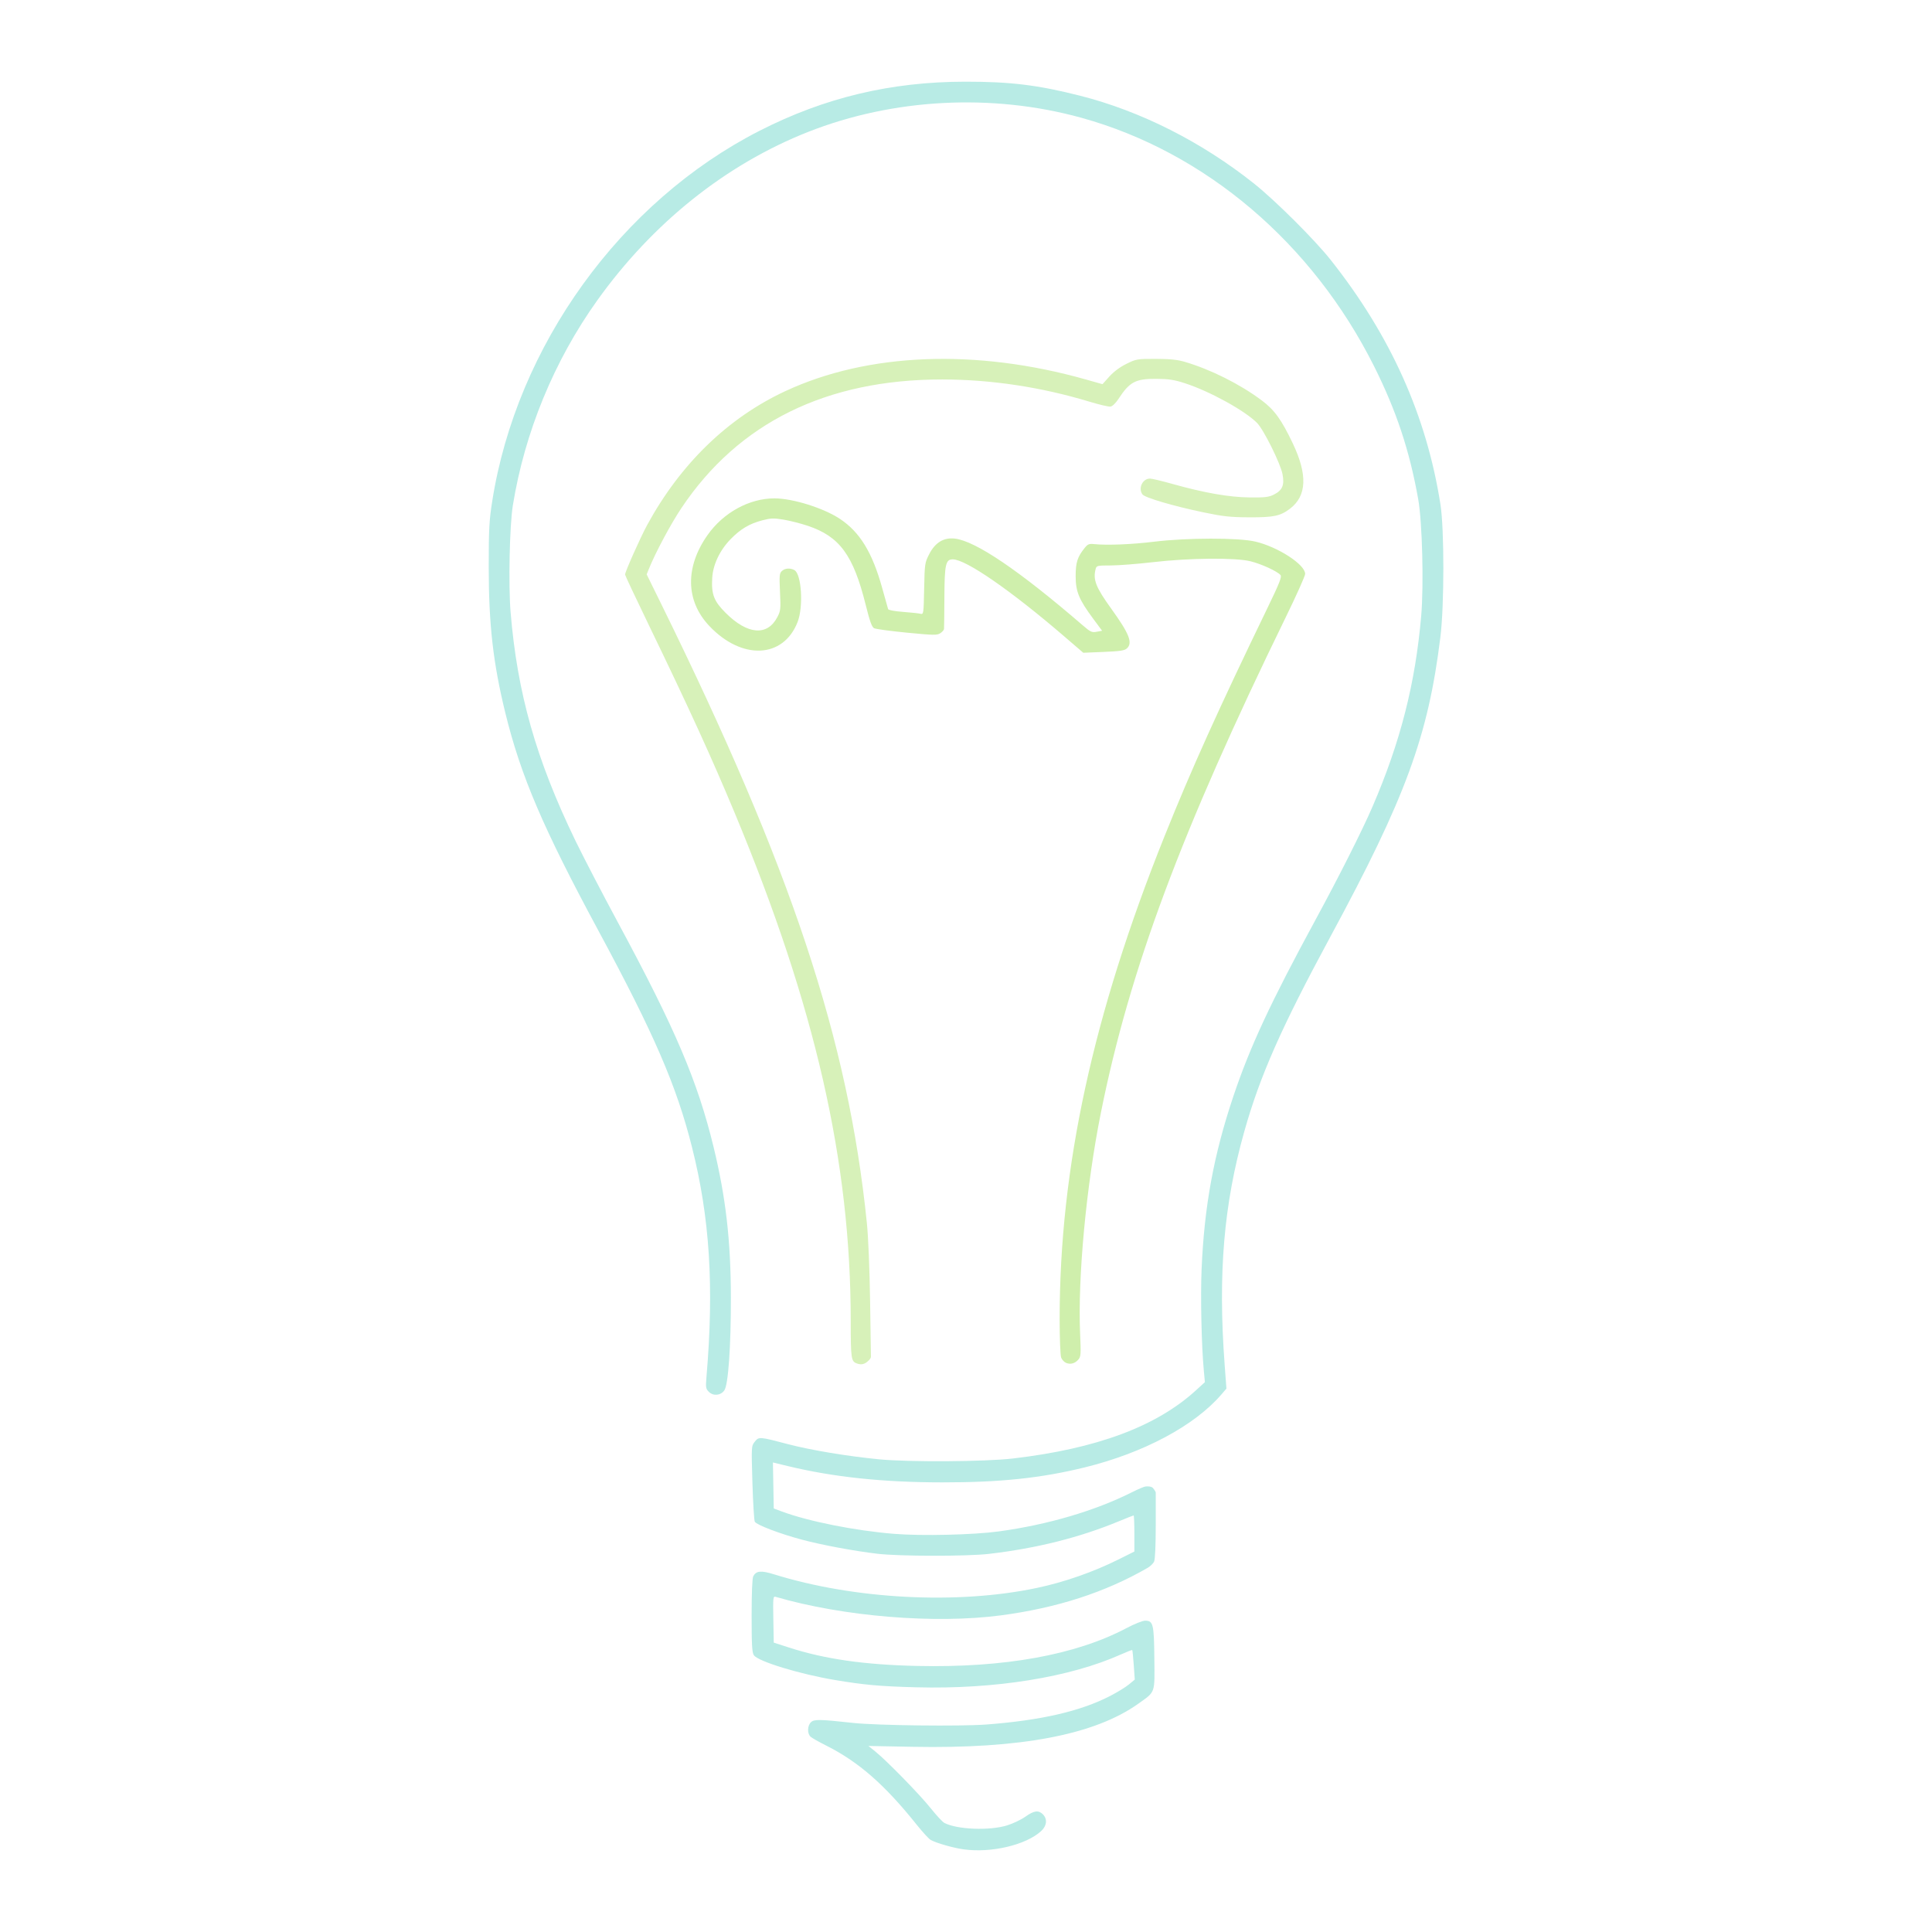
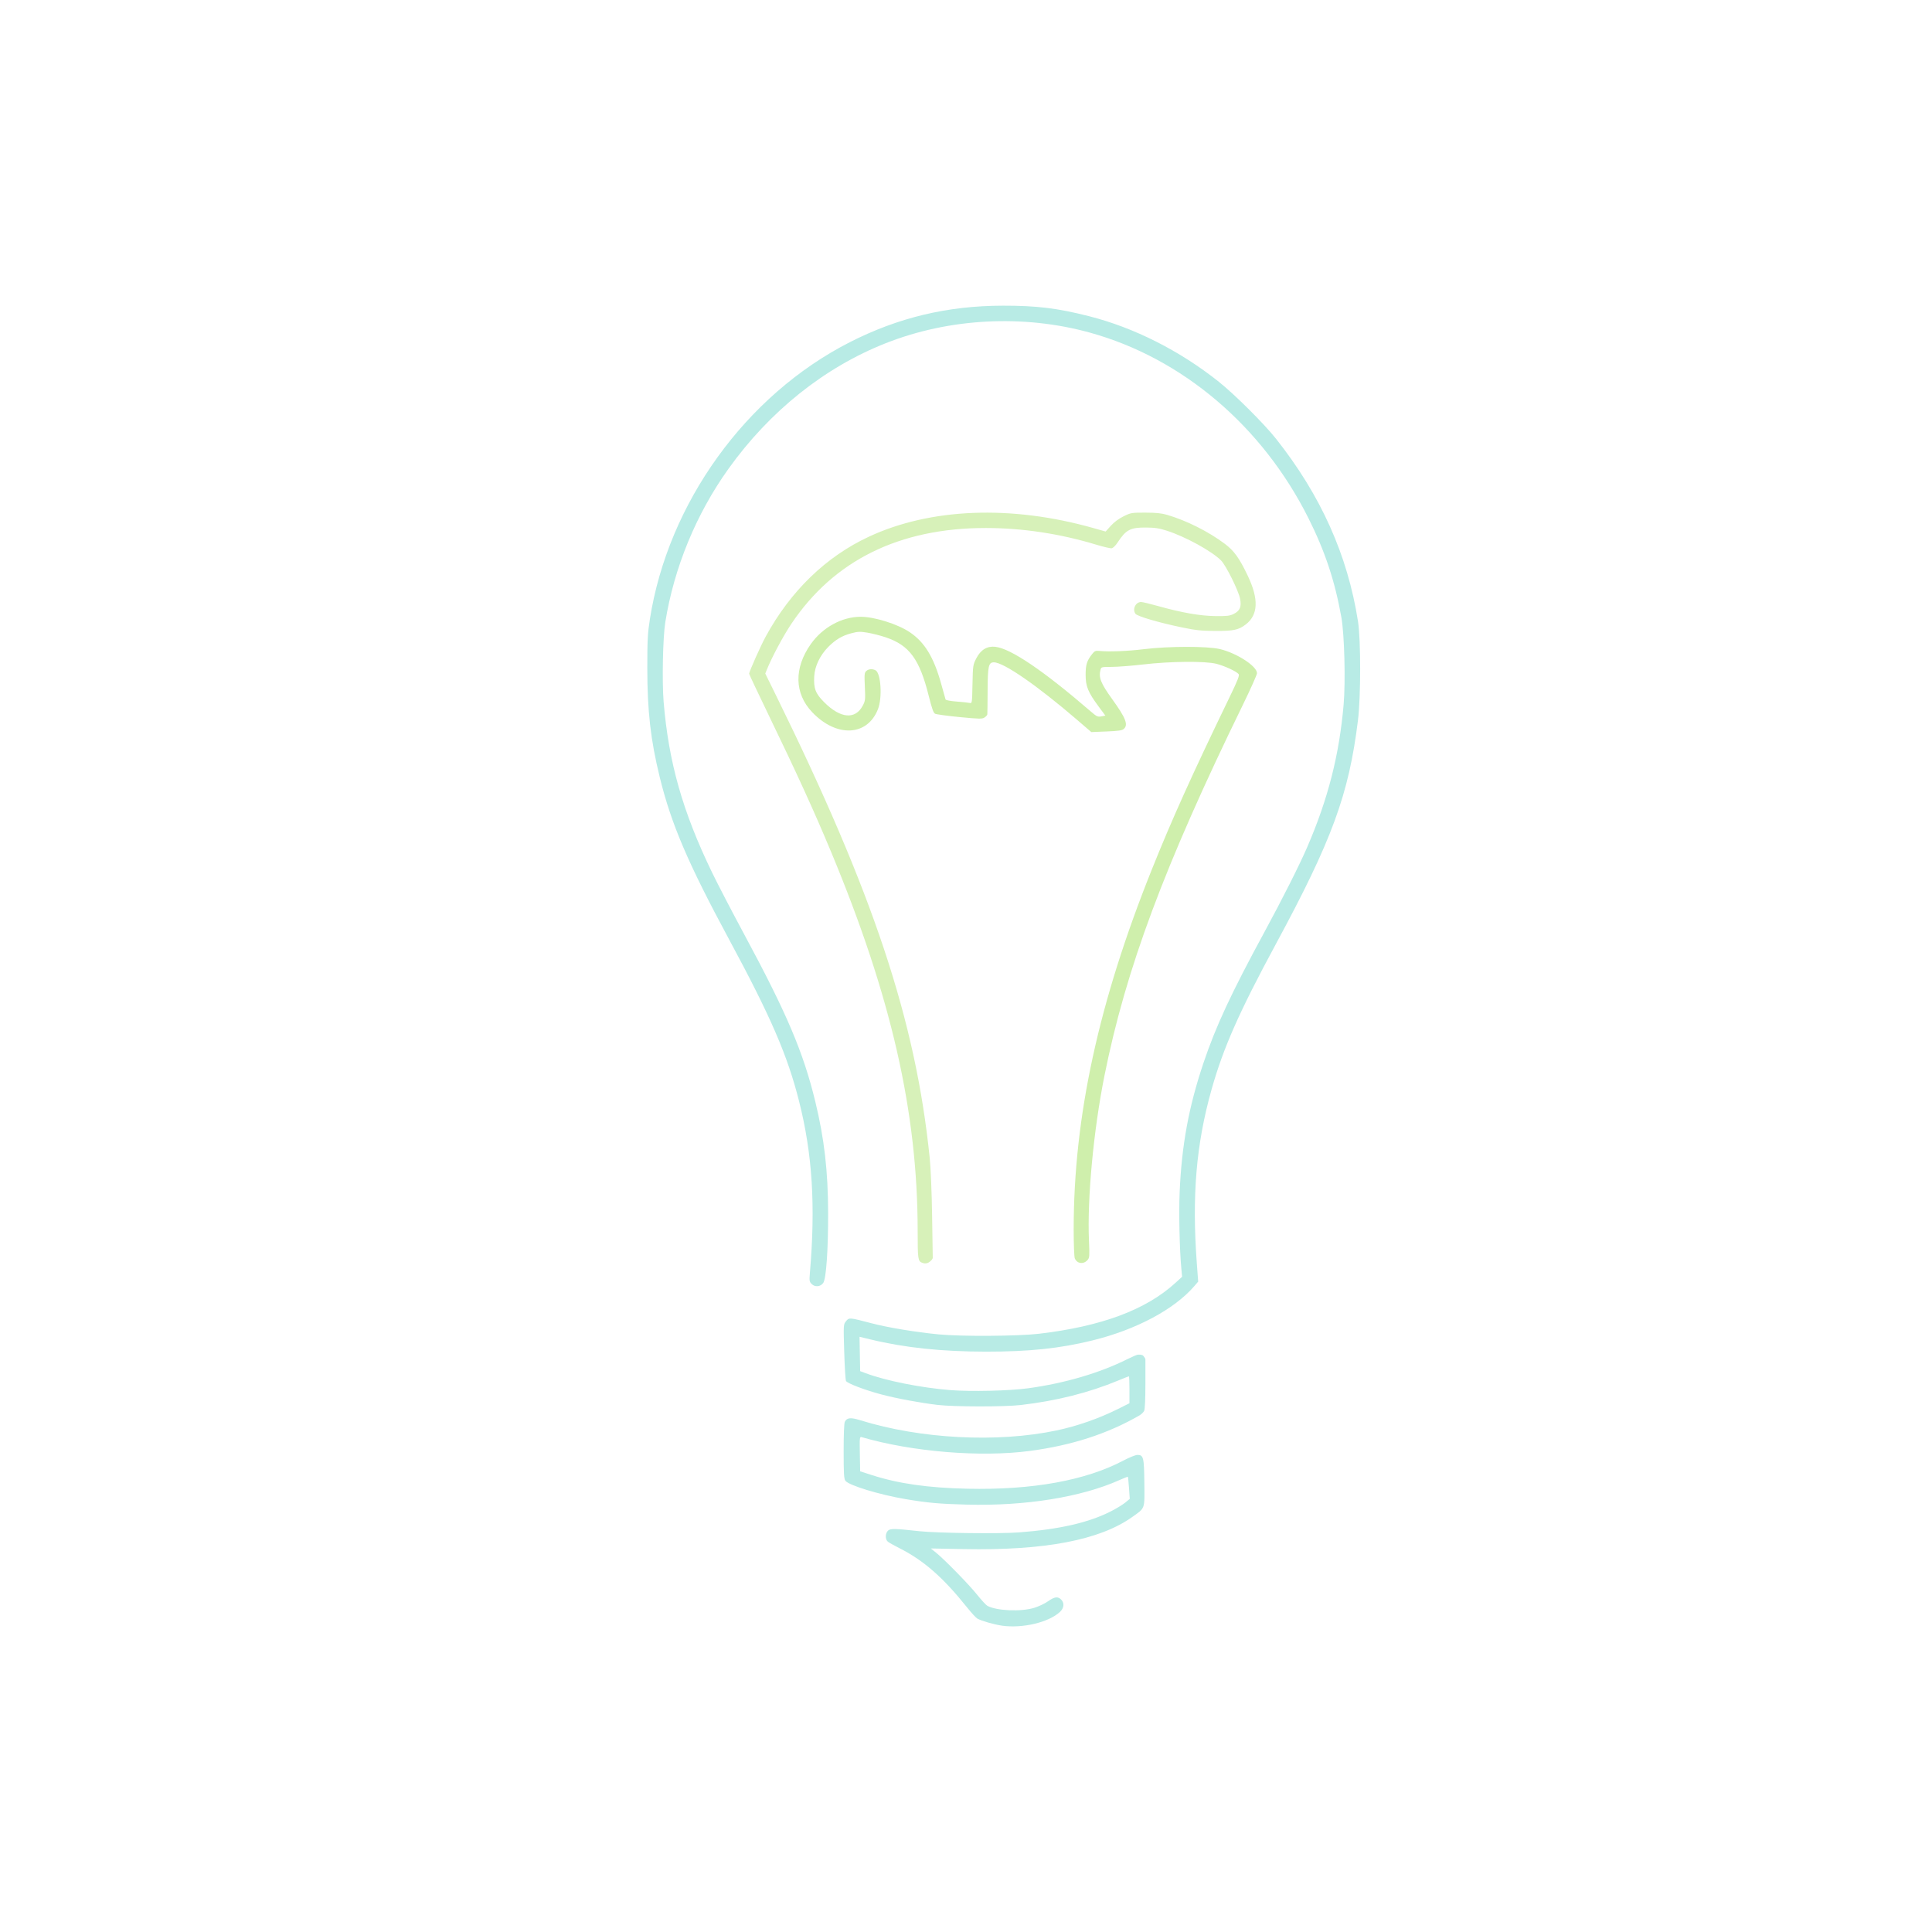
<svg xmlns="http://www.w3.org/2000/svg" width="1024" height="1024" viewBox="0 0 270.933 270.933" version="1.1" id="svg885">
  <defs id="defs879" />
  <g id="layer1" transform="translate(0,-26.06669)">
-     <path style="fill:#b8ebe5;fill-opacity:1;stroke-width:0.214" d="m 135.14,285.412 c -1.473,-0.204 -3.889,-0.899 -4.641,-1.333 -0.252,-0.146 -1.112,-1.083 -1.912,-2.082 -4.528,-5.663 -8.168,-8.849 -12.74,-11.149 -0.981,-0.493 -1.951,-1.04 -2.157,-1.215 -0.512,-0.435 -0.483,-1.584 0.052,-2.068 0.456,-0.413 1.215,-0.398 5.882,0.113 3.306,0.362 15.056,0.503 18.711,0.224 7.651,-0.583 13.172,-1.855 17.321,-3.991 1,-0.515 2.191,-1.244 2.648,-1.621 l 0.831,-0.686 -0.143,-2.035 c -0.079,-1.119 -0.174,-2.066 -0.212,-2.104 -0.038,-0.038 -0.732,0.229 -1.543,0.593 -7.177,3.224 -17.708,4.92 -28.739,4.627 -5.091,-0.135 -7.306,-0.334 -11.402,-1.021 -4.969,-0.834 -10.766,-2.604 -11.374,-3.472 -0.26,-0.371 -0.318,-1.386 -0.318,-5.553 0,-3.185 0.085,-5.258 0.227,-5.523 0.416,-0.778 1.085,-0.842 2.901,-0.278 11.305,3.513 25.723,4.262 36.86,1.915 3.852,-0.812 7.95,-2.243 11.494,-4.014 l 2.192,-1.095 v -2.529 c 0,-1.391 -0.047,-2.529 -0.104,-2.529 -0.057,0 -0.948,0.35 -1.978,0.778 -5.567,2.312 -11.613,3.833 -18.339,4.613 -3.065,0.355 -12.552,0.344 -15.61,-0.02 -3.32,-0.394 -7.709,-1.212 -10.564,-1.969 -3.083,-0.817 -6.401,-2.08 -6.635,-2.526 -0.099,-0.188 -0.249,-2.652 -0.333,-5.474 -0.152,-5.109 -0.151,-5.135 0.328,-5.74 0.576,-0.728 0.62,-0.725 4.695,0.348 3.136,0.826 8.329,1.69 12.724,2.116 4.202,0.408 14.884,0.343 18.778,-0.113 11.773,-1.38 20.128,-4.492 25.678,-9.565 l 1.25,-1.142 -0.15,-1.613 c -0.328,-3.527 -0.478,-10.357 -0.313,-14.226 0.378,-8.853 1.7,-16.045 4.463,-24.274 2.321,-6.914 5.206,-13.11 11.499,-24.699 3.346,-6.161 6.575,-12.574 8.023,-15.931 3.895,-9.031 5.987,-17.229 6.809,-26.69 0.379,-4.362 0.154,-13.176 -0.419,-16.399 -1.208,-6.797 -3.066,-12.396 -6.174,-18.604 -8.674,-17.325 -23.696,-30.078 -41.08,-34.879 -12.477,-3.445 -26.363,-2.723 -38.307,1.992 -11.521,4.548 -21.799,12.761 -29.566,23.627 -6.047,8.459 -10.186,18.518 -11.836,28.759 -0.455,2.826 -0.631,11.104 -0.316,14.929 0.934,11.364 3.573,20.673 9.094,32.076 1.082,2.235 3.783,7.431 6.002,11.547 8.027,14.888 11.134,22.192 13.38,31.447 1.708,7.039 2.404,13.101 2.418,21.051 0.011,6.906 -0.366,12.264 -0.92,13.044 -0.516,0.727 -1.548,0.821 -2.171,0.198 -0.43,-0.43 -0.458,-0.607 -0.331,-2.098 1.074,-12.688 0.469,-22.285 -2.031,-32.208 -2.169,-8.611 -5.289,-15.83 -13.126,-30.365 -7.764,-14.401 -10.878,-21.685 -13.044,-30.504 -1.717,-6.992 -2.336,-12.427 -2.336,-20.497 2.89e-4,-5.27 0.066,-6.511 0.483,-9.172 3.42,-21.828 18.019,-42.067 37.515,-52.006 9.123,-4.651 18.397,-6.864 28.812,-6.875 6.342,-0.007 10.198,0.465 16.145,1.975 8.48,2.153 17.055,6.487 24.378,12.32 2.984,2.377 8.505,7.878 10.741,10.702 8.407,10.618 13.441,21.834 15.391,34.288 0.546,3.486 0.541,14.157 -0.009,18.604 -1.715,13.898 -4.863,22.471 -15.429,42.02 -6.869,12.708 -9.869,19.496 -12.068,27.302 -2.889,10.256 -3.705,19.948 -2.757,32.715 l 0.249,3.35 -0.705,0.82 c -3.772,4.387 -10.923,8.203 -19.163,10.227 -6.133,1.506 -11.85,2.108 -19.982,2.102 -8.326,-0.007 -15.248,-0.737 -21.657,-2.286 l -2.09,-0.505 0.059,3.226 0.059,3.226 1.069,0.399 c 3.774,1.409 10.324,2.716 15.824,3.159 3.861,0.311 11.105,0.143 14.648,-0.34 6.848,-0.933 13.467,-2.876 18.653,-5.477 0.909,-0.456 1.786,-0.829 1.949,-0.829 0.163,0 0.684,-0.068 0.994,0.176 0,0 0.43,0.472 0.43,0.711 0,4.572 0,4.572 0,4.572 0,2.743 -0.09,4.769 -0.225,5.066 -0.124,0.272 -0.533,0.671 -0.909,0.888 -5.974,3.443 -12.693,5.618 -20.571,6.662 -9.261,1.226 -22.138,0.167 -31.601,-2.598 -0.354,-0.104 -0.376,0.112 -0.321,3.156 l 0.059,3.267 2.178,0.701 c 5.015,1.615 10.528,2.403 17.959,2.569 12.188,0.271 22.214,-1.541 29.319,-5.301 1.091,-0.577 2.267,-1.049 2.615,-1.049 1.14,0 1.254,0.463 1.302,5.3 0.049,4.984 0.183,4.61 -2.264,6.353 -6.104,4.349 -16.484,6.329 -31.642,6.036 l -6.194,-0.12 0.955,0.767 c 1.595,1.28 6.24,6.036 7.782,7.967 0.798,1 1.657,1.925 1.91,2.057 1.794,0.934 6.33,1.115 8.802,0.35 0.825,-0.255 1.979,-0.805 2.565,-1.222 1.211,-0.861 1.841,-0.946 2.457,-0.33 0.656,0.656 0.554,1.619 -0.248,2.352 -2.138,1.952 -6.995,3.098 -10.859,2.561 z" id="path1479" />
-     <path style="fill:#d7f1b9;fill-opacity:1;stroke-width:0.214" d="m 120.158,217.267 c -0.8,-0.286 -0.855,-0.67 -0.856,-5.933 -0.002,-22.371 -4.959,-44.095 -16.254,-71.221 -3.195,-7.672 -6.424,-14.742 -11.947,-26.152 -1.896,-3.916 -3.447,-7.209 -3.447,-7.318 0,-0.382 2.168,-5.246 3.102,-6.958 4.669,-8.565 11.319,-15.012 19.352,-18.758 11.602,-5.411 26.766,-6 42.19,-1.638 l 2.309,0.653 0.966,-1.075 c 0.616,-0.685 1.483,-1.329 2.391,-1.776 1.383,-0.681 1.504,-0.701 4.103,-0.697 1.994,0.004 3.032,0.109 4.067,0.412 3.64,1.068 7.739,3.119 10.805,5.41 1.782,1.331 2.772,2.703 4.36,6.042 2.085,4.384 1.961,7.338 -0.384,9.136 -1.356,1.04 -2.3,1.238 -5.799,1.218 -2.604,-0.013 -3.615,-0.125 -6.308,-0.688 -4.305,-0.899 -8.259,-2.062 -8.6,-2.529 -0.629,-0.86 0.024,-2.22 1.063,-2.215 0.265,0.001 1.678,0.338 3.141,0.749 4.477,1.256 7.938,1.863 10.812,1.894 2.175,0.024 2.696,-0.037 3.421,-0.4 1.192,-0.596 1.501,-1.329 1.207,-2.86 -0.293,-1.525 -2.654,-6.271 -3.578,-7.195 -1.747,-1.747 -6.648,-4.439 -10.139,-5.568 -1.461,-0.473 -2.238,-0.591 -3.956,-0.605 -2.935,-0.023 -3.762,0.413 -5.329,2.811 -0.389,0.596 -0.852,1.042 -1.12,1.08 -0.251,0.036 -1.562,-0.27 -2.913,-0.679 -6.789,-2.058 -13.829,-3.122 -20.685,-3.126 -16.25,-0.009 -28.569,6.065 -36.578,18.038 -1.494,2.234 -3.612,6.195 -4.551,8.511 l -0.318,0.783 2.033,4.135 c 18.274,37.165 26.209,61.038 28.843,86.784 0.203,1.982 0.387,6.423 0.458,11.048 l 0.118,7.734 c 0.005,0.26 -0.335,0.552 -0.335,0.552 -0.549,0.549 -1.03,0.624 -1.645,0.404 z" id="path1477" />
-     <path style="fill:#cfefac;fill-opacity:1;stroke-width:0.214" d="m 149.505,217.192 c -0.266,-0.106 -0.579,-0.442 -0.695,-0.747 -0.116,-0.305 -0.211,-2.738 -0.211,-5.409 0,-21.197 4.666,-42.674 14.713,-67.716 3.766,-9.389 7.561,-17.801 14.457,-32.05 1.667,-3.445 2.009,-4.31 1.8,-4.562 -0.43,-0.519 -2.656,-1.543 -4.186,-1.927 -2.122,-0.532 -8.591,-0.474 -13.721,0.123 -2.166,0.252 -4.825,0.459 -5.909,0.459 -1.864,0 -1.979,0.026 -2.101,0.481 -0.405,1.511 0.011,2.567 2.206,5.613 2.52,3.495 3.019,4.773 2.167,5.544 -0.33,0.298 -0.968,0.394 -3.261,0.488 l -2.851,0.117 -2.673,-2.299 c -7.507,-6.456 -13.793,-10.799 -15.629,-10.8 -1,-2e-4 -1.155,0.705 -1.175,5.346 -0.009,2.293 -0.034,4.288 -0.053,4.432 -0.02,0.144 -0.258,0.408 -0.529,0.586 -0.442,0.29 -0.927,0.281 -4.683,-0.083 -2.304,-0.224 -4.374,-0.505 -4.6,-0.626 -0.308,-0.165 -0.602,-0.987 -1.178,-3.302 -1.731,-6.947 -3.644,-9.557 -8.107,-11.055 -0.983,-0.33 -2.509,-0.719 -3.391,-0.865 -1.391,-0.23 -1.788,-0.218 -2.989,0.093 -1.781,0.461 -3.047,1.209 -4.425,2.618 -1.537,1.57 -2.497,3.589 -2.604,5.473 -0.13,2.295 0.234,3.24 1.876,4.882 3.065,3.063 5.839,3.298 7.25,0.615 0.468,-0.889 0.492,-1.114 0.38,-3.541 -0.107,-2.317 -0.079,-2.629 0.266,-2.94 0.438,-0.397 1.152,-0.45 1.748,-0.131 1.006,0.538 1.292,5.132 0.454,7.284 -1.995,5.123 -7.816,5.383 -12.384,0.553 -3.32,-3.51 -3.414,-8.235 -0.253,-12.737 2.217,-3.156 5.857,-5.154 9.392,-5.154 2.57,0 6.897,1.357 9.191,2.882 2.783,1.85 4.521,4.687 5.899,9.628 0.426,1.529 0.807,2.887 0.846,3.018 0.041,0.138 0.908,0.302 2.066,0.389 1.098,0.083 2.203,0.2 2.455,0.261 0.454,0.108 0.46,0.067 0.535,-3.505 0.073,-3.527 0.091,-3.646 0.717,-4.866 0.827,-1.613 2.029,-2.342 3.571,-2.168 2.917,0.329 9.033,4.473 17.952,12.165 1.095,0.945 1.279,1.029 1.962,0.901 l 0.753,-0.141 -1.247,-1.682 c -2.005,-2.704 -2.462,-3.814 -2.462,-5.975 0,-1.915 0.244,-2.683 1.255,-3.946 0.435,-0.543 0.622,-0.619 1.336,-0.547 1.824,0.185 5.277,0.047 8.422,-0.338 4.593,-0.562 11.818,-0.571 14.175,-0.018 3.18,0.746 6.995,3.219 6.995,4.536 0,0.278 -1.212,2.988 -2.694,6.022 -14.692,30.093 -21.927,49.484 -25.955,69.562 -2.051,10.225 -3.26,23.129 -2.907,31.025 0.126,2.813 0.102,3.163 -0.244,3.563 -0.478,0.553 -1.093,0.722 -1.723,0.471 z" id="path1473" />
+     <path style="fill:#b8ebe5;fill-opacity:1;stroke-width:0.16" d="m 140.515,254.039 c -1.1,-0.153 -2.904,-0.671 -3.466,-0.996 -0.188,-0.109 -0.831,-0.809 -1.428,-1.555 -3.381,-4.229 -6.1,-6.608 -9.514,-8.326 -0.732,-0.368 -1.457,-0.777 -1.611,-0.908 -0.382,-0.325 -0.36,-1.183 0.039,-1.544 0.341,-0.308 0.907,-0.297 4.393,0.084 2.468,0.27 11.243,0.376 13.972,0.168 5.713,-0.435 9.836,-1.385 12.934,-2.98 0.747,-0.384 1.636,-0.929 1.978,-1.211 l 0.62,-0.512 -0.107,-1.52 c -0.059,-0.836 -0.13,-1.543 -0.158,-1.571 -0.028,-0.028 -0.547,0.171 -1.152,0.443 -5.36,2.408 -13.223,3.674 -21.461,3.455 -3.801,-0.101 -5.456,-0.249 -8.515,-0.763 -3.711,-0.623 -8.04,-1.944 -8.494,-2.592 -0.194,-0.277 -0.237,-1.035 -0.237,-4.146 0,-2.378 0.064,-3.926 0.169,-4.124 0.311,-0.581 0.81,-0.629 2.167,-0.207 8.442,2.623 19.208,3.182 27.525,1.43 2.877,-0.606 5.937,-1.675 8.583,-2.997 l 1.637,-0.818 v -1.888 c 0,-1.038 -0.035,-1.888 -0.078,-1.888 -0.043,0 -0.708,0.262 -1.477,0.581 -4.157,1.727 -8.672,2.862 -13.695,3.445 -2.288,0.265 -9.373,0.257 -11.657,-0.015 -2.479,-0.294 -5.757,-0.905 -7.889,-1.47 -2.302,-0.61 -4.78,-1.554 -4.955,-1.886 -0.074,-0.141 -0.186,-1.98 -0.249,-4.088 -0.114,-3.815 -0.113,-3.835 0.245,-4.286 0.43,-0.544 0.463,-0.542 3.506,0.26 2.342,0.617 6.219,1.262 9.501,1.58 3.138,0.304 11.115,0.256 14.023,-0.085 8.791,-1.031 15.031,-3.355 19.175,-7.142 l 0.933,-0.853 -0.112,-1.204 c -0.245,-2.634 -0.357,-7.734 -0.234,-10.623 0.282,-6.611 1.269,-11.981 3.332,-18.126 1.734,-5.163 3.887,-9.79 8.587,-18.444 2.498,-4.601 4.91,-9.389 5.991,-11.897 2.909,-6.744 4.471,-12.866 5.085,-19.93 0.283,-3.257 0.115,-9.839 -0.313,-12.246 -0.902,-5.075 -2.29,-9.257 -4.611,-13.893 -6.478,-12.937 -17.695,-22.461 -30.676,-26.045 -9.317,-2.573 -19.686,-2.033 -28.606,1.488 -8.603,3.396 -16.278,9.529 -22.078,17.643 -4.515,6.317 -7.607,13.828 -8.839,21.476 -0.34,2.111 -0.471,8.292 -0.236,11.148 0.697,8.486 2.668,15.438 6.791,23.953 0.808,1.669 2.825,5.549 4.482,8.623 5.994,11.118 8.314,16.572 9.991,23.483 1.276,5.256 1.796,9.783 1.806,15.72 0.008,5.157 -0.273,9.158 -0.687,9.741 -0.386,0.543 -1.156,0.613 -1.621,0.148 -0.321,-0.321 -0.342,-0.453 -0.247,-1.566 0.802,-9.475 0.35,-16.641 -1.516,-24.051 -1.62,-6.43 -3.95,-11.821 -9.802,-22.675 -5.797,-10.754 -8.123,-16.193 -9.74,-22.779 -1.282,-5.221 -1.744,-9.28 -1.744,-15.306 2.16e-4,-3.936 0.049,-4.862 0.36,-6.849 2.554,-16.3 13.456,-31.413 28.014,-38.836 6.813,-3.473 13.738,-5.126 21.515,-5.134 4.736,-0.005 7.615,0.347 12.056,1.475 6.333,1.608 12.736,4.844 18.204,9.2 2.228,1.775 6.351,5.883 8.021,7.992 6.278,7.929 10.037,16.304 11.493,25.604 0.407,2.603 0.404,10.571 -0.007,13.893 -1.281,10.379 -3.631,16.78 -11.521,31.378 -5.129,9.49 -7.37,14.559 -9.011,20.388 -2.157,7.659 -2.767,14.896 -2.059,24.43 l 0.186,2.502 -0.526,0.612 c -2.817,3.276 -8.156,6.125 -14.31,7.637 -4.58,1.125 -8.849,1.574 -14.921,1.57 -6.217,-0.005 -11.386,-0.55 -16.172,-1.707 l -1.561,-0.377 0.044,2.409 0.044,2.409 0.798,0.298 c 2.819,1.052 7.71,2.028 11.817,2.359 2.883,0.232 8.293,0.106 10.938,-0.254 5.114,-0.697 10.057,-2.148 13.929,-4.09 0.679,-0.34 1.334,-0.619 1.456,-0.619 0.122,0 0.511,-0.051 0.742,0.131 0,0 0.321,0.352 0.321,0.531 0,3.414 0,3.414 0,3.414 0,2.048 -0.067,3.562 -0.168,3.783 -0.092,0.203 -0.398,0.501 -0.679,0.663 -4.461,2.571 -9.478,4.196 -15.361,4.974 -6.915,0.916 -16.531,0.125 -23.598,-1.94 -0.264,-0.077 -0.281,0.083 -0.24,2.357 l 0.044,2.44 1.626,0.524 c 3.745,1.206 7.862,1.795 13.411,1.918 9.101,0.203 16.588,-1.151 21.894,-3.958 0.815,-0.431 1.693,-0.784 1.952,-0.784 0.852,0 0.936,0.346 0.972,3.957 0.036,3.722 0.136,3.442 -1.691,4.744 -4.558,3.248 -12.31,4.727 -23.628,4.508 l -4.626,-0.089 0.713,0.572 c 1.191,0.956 4.66,4.507 5.811,5.949 0.596,0.747 1.238,1.438 1.426,1.536 1.34,0.698 4.727,0.833 6.573,0.262 0.616,-0.191 1.478,-0.601 1.916,-0.912 0.904,-0.643 1.375,-0.706 1.835,-0.246 0.49,0.49 0.414,1.209 -0.185,1.756 -1.596,1.458 -5.223,2.313 -8.109,1.913 z" id="path1479" />
+     <path style="fill:#d7f1b9;fill-opacity:1;stroke-width:0.16" d="m 129.327,203.153 c -0.597,-0.213 -0.639,-0.5 -0.639,-4.431 -0.001,-16.705 -3.703,-32.928 -12.138,-53.184 -2.386,-5.729 -4.797,-11.008 -8.921,-19.529 -1.416,-2.924 -2.574,-5.384 -2.574,-5.465 0,-0.285 1.619,-3.918 2.316,-5.196 3.487,-6.396 8.453,-11.21 14.451,-14.007 8.664,-4.041 19.988,-4.48 31.505,-1.223 l 1.724,0.487 0.722,-0.803 c 0.46,-0.512 1.108,-0.993 1.786,-1.327 1.033,-0.508 1.123,-0.524 3.064,-0.52 1.489,0.003 2.264,0.081 3.037,0.308 2.718,0.797 5.779,2.329 8.068,4.04 1.331,0.994 2.07,2.018 3.256,4.512 1.557,3.274 1.464,5.48 -0.287,6.822 -1.013,0.776 -1.717,0.924 -4.331,0.909 -1.944,-0.01 -2.699,-0.094 -4.711,-0.514 -3.215,-0.672 -6.167,-1.54 -6.422,-1.889 -0.469,-0.642 0.018,-1.658 0.793,-1.654 0.198,9.7e-4 1.253,0.252 2.345,0.559 3.343,0.938 5.928,1.391 8.074,1.414 1.624,0.018 2.014,-0.028 2.555,-0.298 0.89,-0.445 1.121,-0.993 0.901,-2.135 -0.219,-1.138 -1.982,-4.683 -2.672,-5.373 -1.304,-1.304 -4.965,-3.315 -7.571,-4.158 -1.091,-0.353 -1.671,-0.442 -2.954,-0.452 -2.192,-0.017 -2.809,0.308 -3.979,2.099 -0.291,0.445 -0.636,0.778 -0.836,0.807 -0.188,0.027 -1.166,-0.201 -2.175,-0.507 -5.07,-1.537 -10.327,-2.331 -15.446,-2.335 -12.135,-0.007 -21.334,4.529 -27.314,13.47 -1.116,1.668 -2.698,4.626 -3.399,6.355 l -0.237,0.585 1.518,3.088 c 13.646,27.753 19.571,45.58 21.538,64.806 0.152,1.48 0.289,4.797 0.342,8.25 l 0.088,5.775 c 0.004,0.194 -0.25,0.413 -0.25,0.413 -0.41,0.41 -0.769,0.466 -1.228,0.302 z" id="path1477" />
+     <path style="fill:#cfefac;fill-opacity:1;stroke-width:0.16" d="m 151.242,203.096 c -0.199,-0.079 -0.432,-0.33 -0.519,-0.558 -0.087,-0.228 -0.157,-2.044 -0.157,-4.039 0,-15.829 3.485,-31.867 10.987,-50.567 2.813,-7.011 5.646,-13.293 10.796,-23.934 1.245,-2.573 1.5,-3.218 1.344,-3.406 -0.321,-0.387 -1.983,-1.152 -3.126,-1.439 -1.585,-0.398 -6.415,-0.354 -10.246,0.092 -1.617,0.188 -3.603,0.343 -4.413,0.343 -1.392,0 -1.478,0.02 -1.569,0.359 -0.302,1.128 0.008,1.917 1.648,4.192 1.882,2.61 2.255,3.564 1.618,4.14 -0.246,0.223 -0.723,0.294 -2.435,0.364 l -2.129,0.087 -1.996,-1.717 c -5.606,-4.821 -10.3,-8.064 -11.671,-8.065 -0.747,-1.5e-4 -0.862,0.527 -0.877,3.992 -0.007,1.713 -0.025,3.202 -0.04,3.31 -0.015,0.108 -0.193,0.305 -0.395,0.437 -0.33,0.216 -0.692,0.21 -3.497,-0.062 -1.721,-0.167 -3.266,-0.377 -3.435,-0.467 -0.23,-0.123 -0.449,-0.737 -0.88,-2.466 -1.292,-5.188 -2.722,-7.137 -6.054,-8.255 -0.734,-0.246 -1.874,-0.537 -2.533,-0.646 -1.038,-0.172 -1.335,-0.163 -2.232,0.069 -1.33,0.344 -2.275,0.903 -3.304,1.955 -1.147,1.172 -1.865,2.68 -1.944,4.087 -0.097,1.714 0.175,2.42 1.401,3.646 2.289,2.287 4.36,2.463 5.414,0.459 0.349,-0.664 0.367,-0.832 0.284,-2.645 -0.08,-1.73 -0.059,-1.963 0.198,-2.196 0.327,-0.296 0.86,-0.336 1.306,-0.098 0.751,0.402 0.965,3.832 0.339,5.439 -1.49,3.826 -5.836,4.02 -9.248,0.413 -2.479,-2.621 -2.549,-6.15 -0.189,-9.511 1.655,-2.357 4.374,-3.849 7.013,-3.849 1.919,0 5.15,1.013 6.863,2.152 2.078,1.382 3.376,3.5 4.405,7.19 0.318,1.142 0.603,2.156 0.632,2.254 0.031,0.103 0.678,0.225 1.543,0.291 0.82,0.062 1.645,0.15 1.833,0.195 0.339,0.081 0.344,0.05 0.399,-2.618 0.055,-2.634 0.068,-2.722 0.535,-3.634 0.618,-1.204 1.515,-1.749 2.667,-1.619 2.179,0.246 6.745,3.34 13.406,9.084 0.818,0.705 0.955,0.768 1.465,0.673 l 0.563,-0.106 -0.931,-1.256 c -1.497,-2.019 -1.839,-2.848 -1.839,-4.462 0,-1.43 0.182,-2.004 0.937,-2.946 0.325,-0.405 0.464,-0.463 0.998,-0.408 1.362,0.138 3.94,0.035 6.289,-0.252 3.43,-0.419 8.825,-0.426 10.585,-0.013 2.375,0.557 5.224,2.404 5.224,3.387 0,0.208 -0.905,2.231 -2.011,4.497 -10.972,22.472 -16.374,36.952 -19.381,51.946 -1.532,7.636 -2.434,17.271 -2.171,23.168 0.094,2.1 0.076,2.362 -0.182,2.661 -0.357,0.413 -0.816,0.539 -1.287,0.352 z" id="path1473" />
  </g>
</svg>
